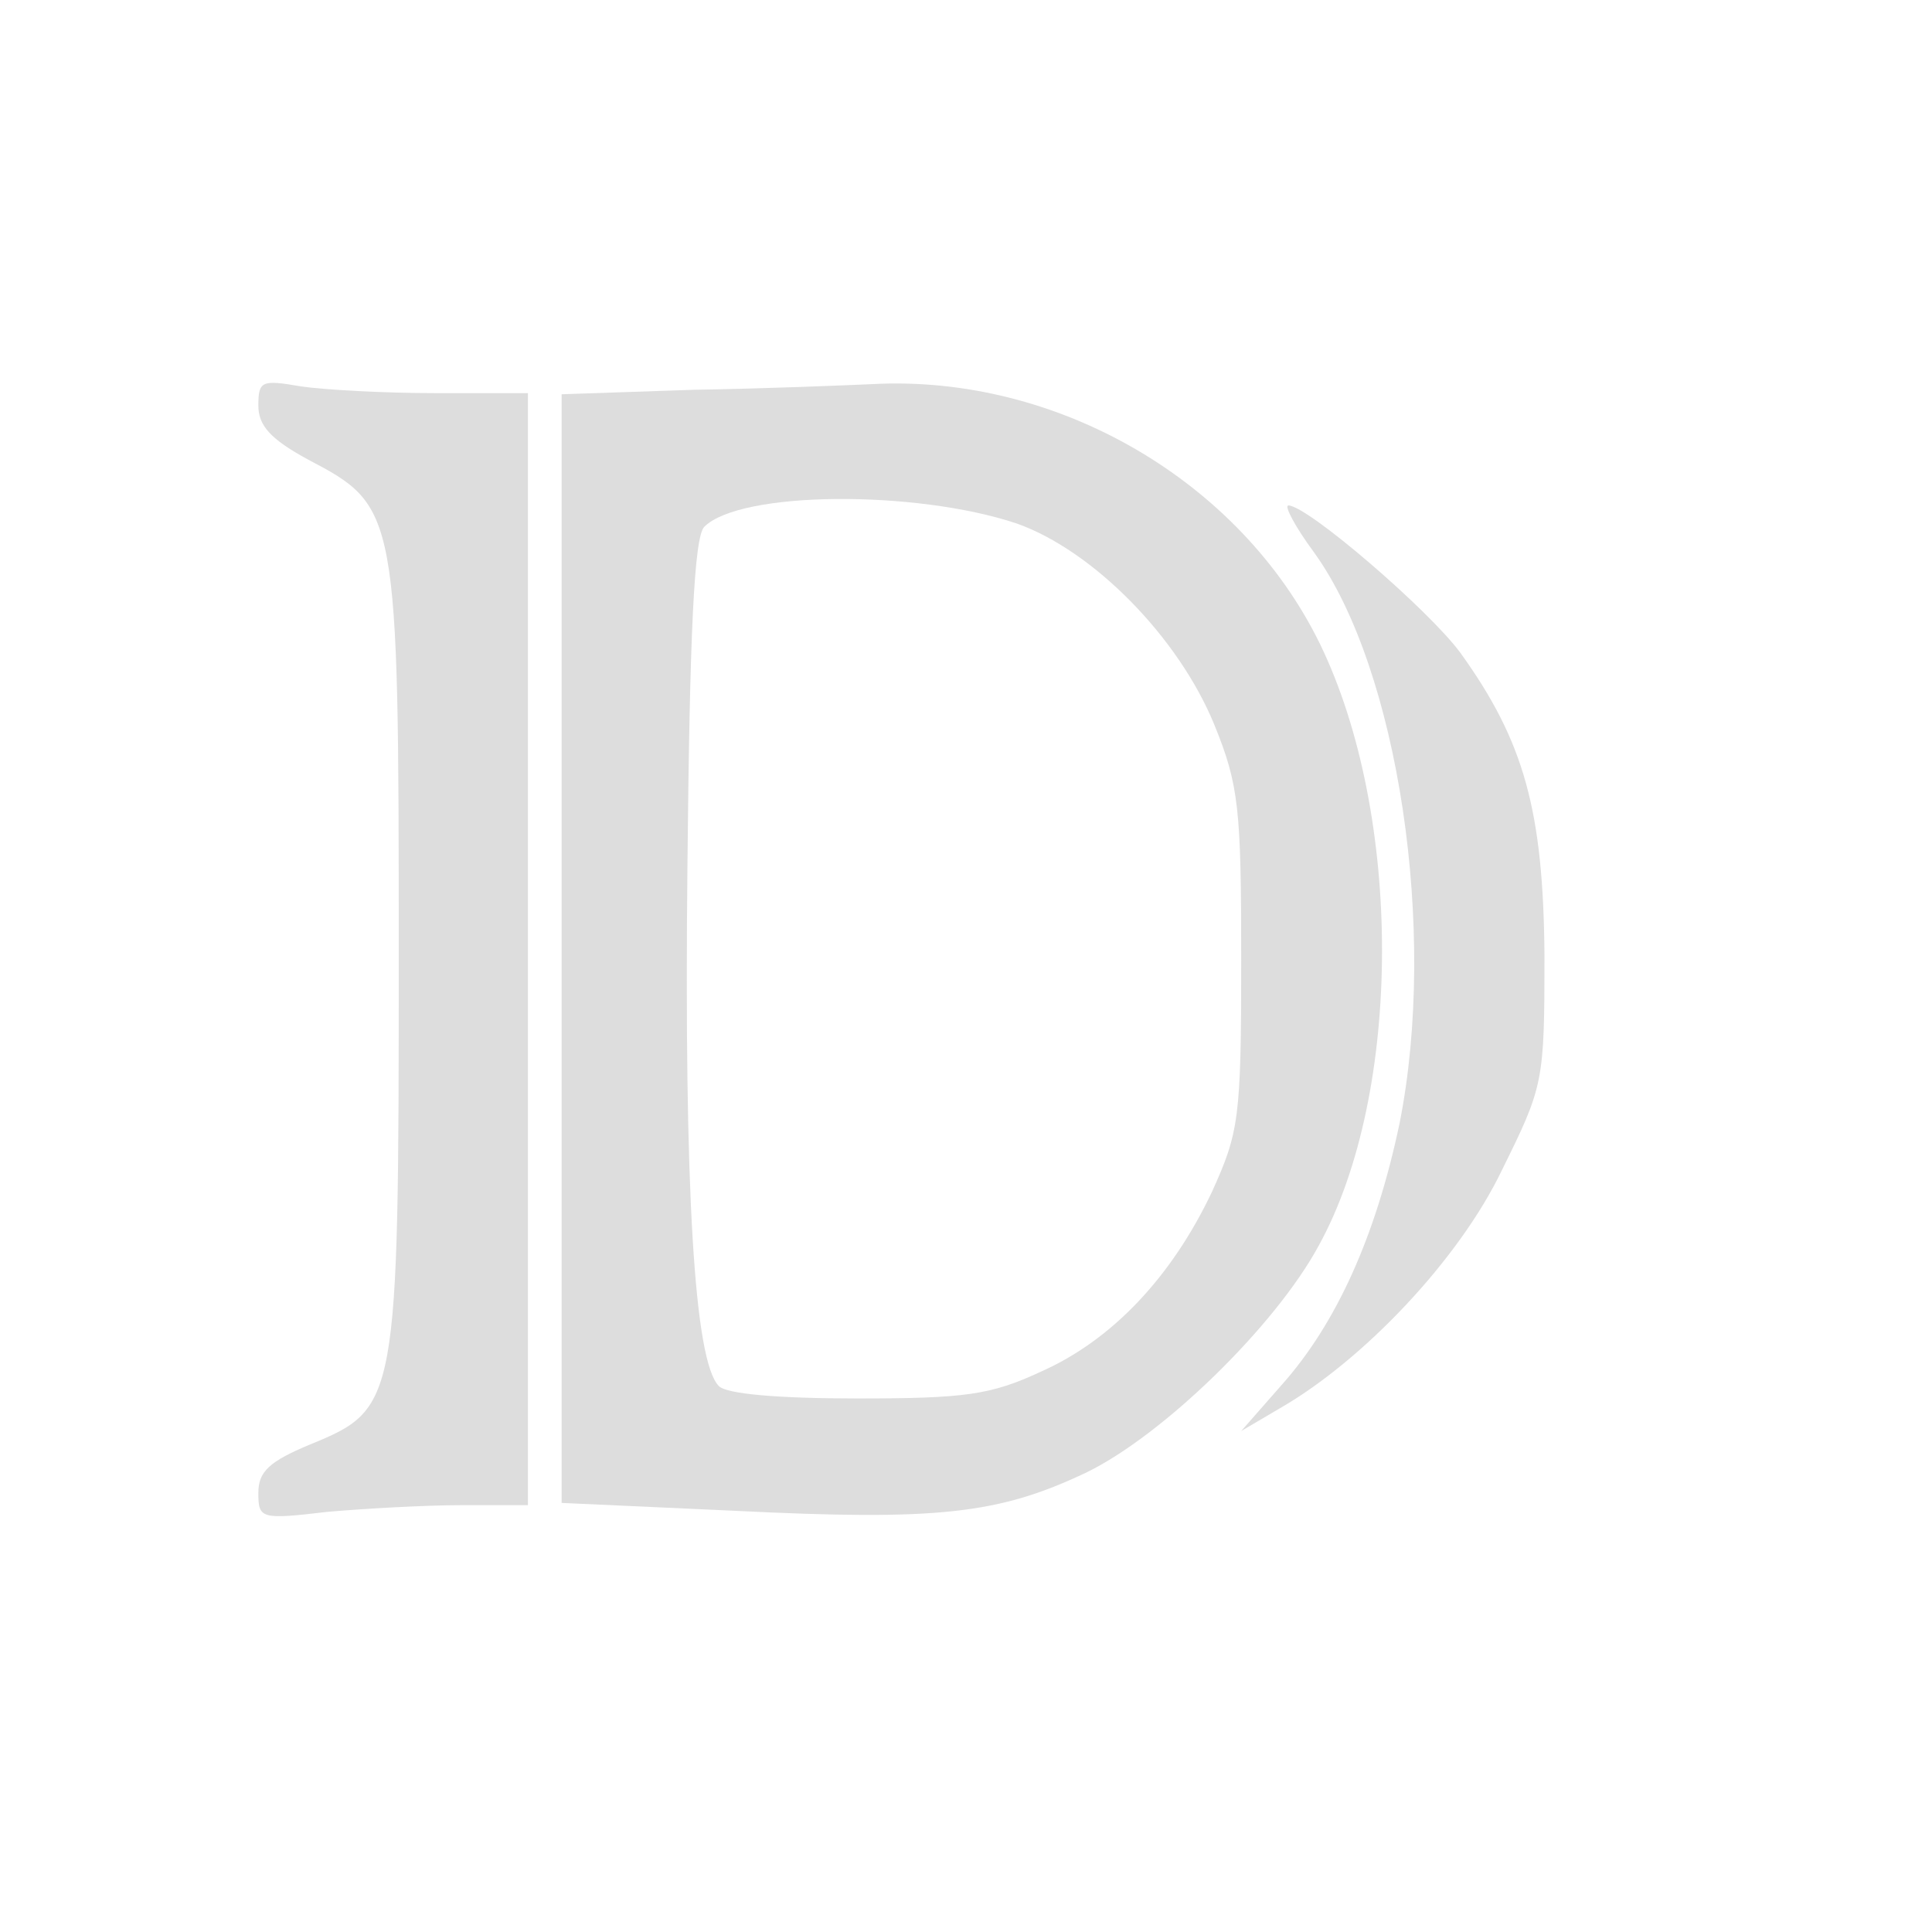
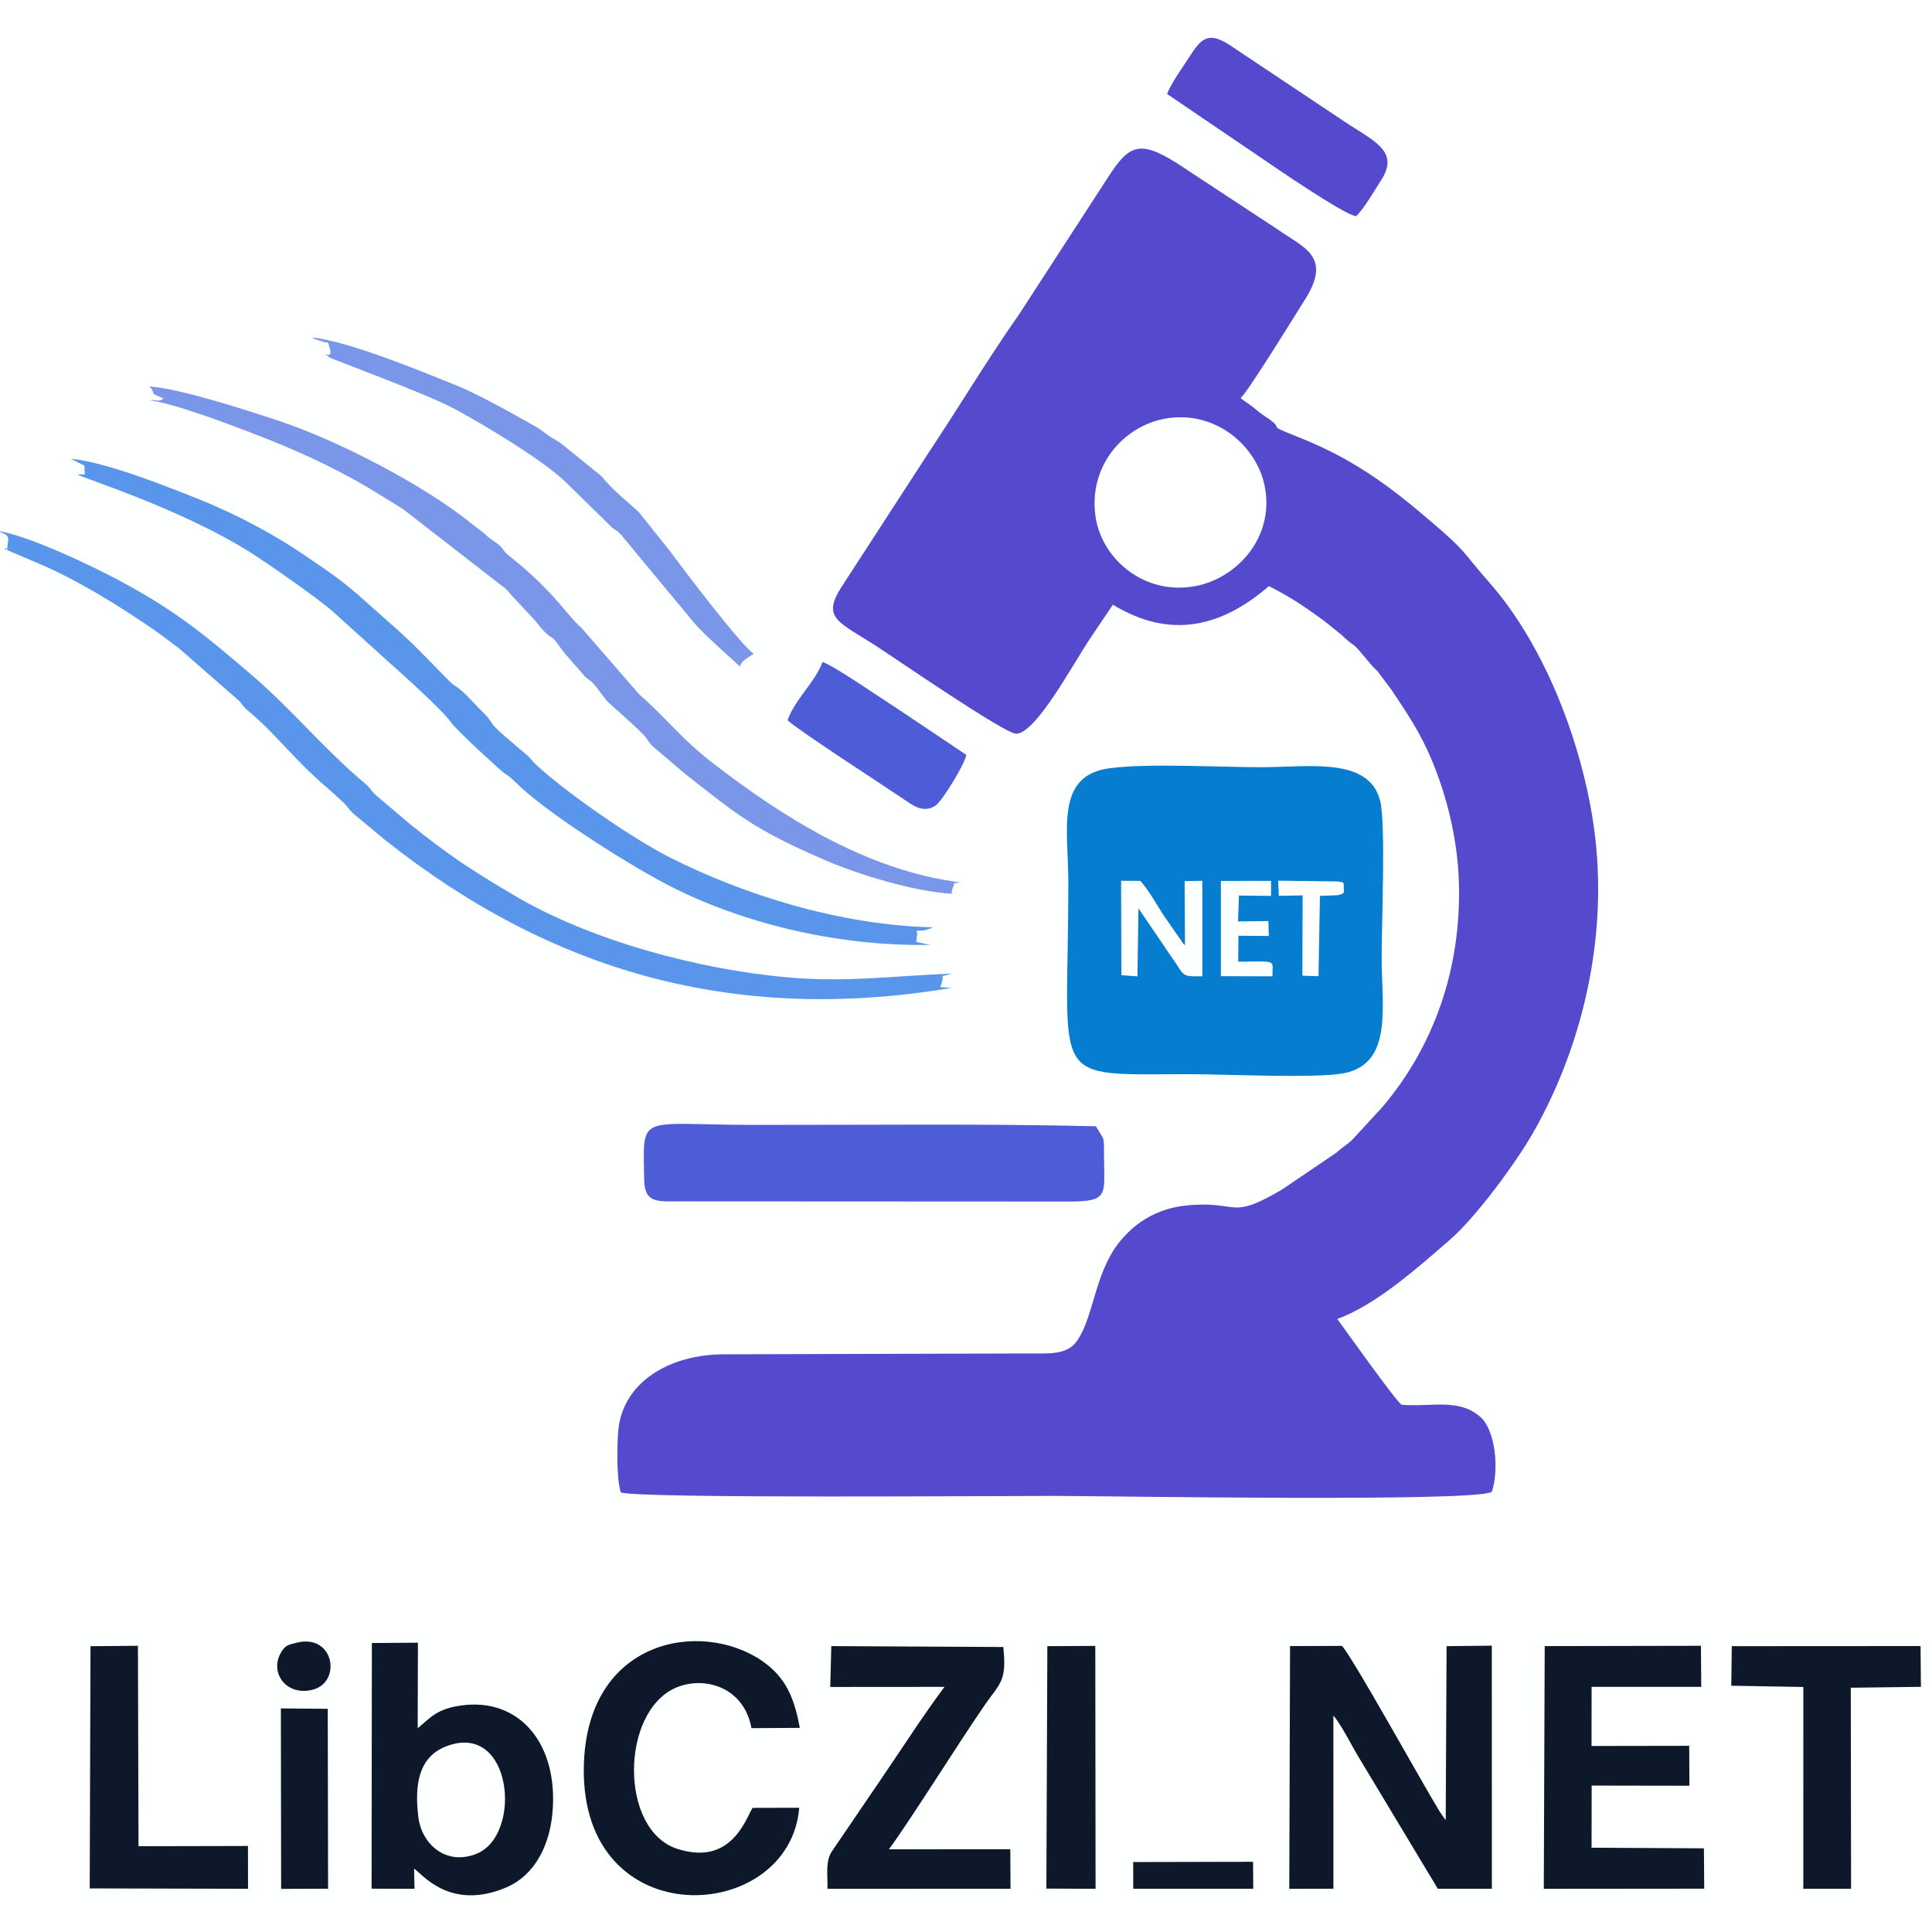
- <svg xmlns="http://www.w3.org/2000/svg" version="1.0" width="38pt" height="38pt" viewBox="0 0 172 172" preserveAspectRatio="xMidYMid meet">
-   <g transform="translate(0,172) scale(0.1,-0.1)" fill="#dddddd" stroke="none">
-     <path d="M230 1359 c0 -18 11 -30 44 -48 80 -42 81 -45 81 -441 0 -400 -1 -404 -79 -436 -36 -15 -46 -24 -46 -43 0 -23 2 -24 61 -17 34 3 88 6 120 6 l59 0 0 495 0 495 -82 0 c-46 0 -100 3 -120 6 -35 6 -38 5 -38 -17z" />
-     <path d="M618 1373 l-118 -4 0 -493 0 -494 154 -7 c181 -9 235 -3 313 34 68 33 168 130 207 202 75 136 75 384 1 536 -71 145 -234 240 -399 231 -23 -1 -94 -4 -158 -5z m287 -119 c68 -24 144 -101 176 -179 22 -54 24 -75 24 -210 0 -141 -2 -153 -26 -206 -36 -76 -89 -132 -152 -160 -45 -21 -68 -24 -164 -24 -71 0 -116 4 -123 11 -22 22 -31 175 -28 463 2 208 6 293 15 302 32 32 188 33 278 3z" />
-     <path d="M1170 1228 c75 -104 110 -337 76 -508 -21 -100 -56 -178 -105 -233 l-36 -41 34 20 c75 43 160 133 198 212 37 75 38 78 38 191 -1 129 -18 191 -75 270 -28 38 -136 131 -153 131 -4 0 6 -19 23 -42z" />
+ <svg xmlns="http://www.w3.org/2000/svg" xml:space="preserve" width="38pt" height="38pt" version="1.1" style="shape-rendering:geometricPrecision; text-rendering:geometricPrecision; image-rendering:optimizeQuality; fill-rule:evenodd; clip-rule:evenodd" viewBox="0 0 8267.72 11692.91">
+   <defs>
+     <style type="text/css">
+    
+     .fil2 {fill:#067DCE}
+     .fil4 {fill:#0D192A}
+     .fil3 {fill:#4E5DD7}
+     .fil1 {fill:#5549CE}
+     .fil5 {fill:#5995EA}
+     .fil6 {fill:#7996E9}
+     .fil0 {fill:#FEFFFF}
+    
+   </style>
+   </defs>
+   <g id="_2064913083728" transform="translate(0,0) scale(1,1)">
+     <polygon class="fil0" points="-2977.25,12957.57 11244.97,12957.57 11244.97,-1264.65 -2977.25,-1264.65 " />
+     <path class="fil1" d="M5022.75 3659.72c351.8,214.24 662.42,131.37 944.44,-112.48 144.87,74.76 206,118.15 329.25,206.66l107.48 86.36c120.9,113.09 34.63,6.48 180.52,180.61 20.01,23.87 19.54,20.1 40.38,42.03l83.6 111.37c124.91,185.96 205.76,307.57 289.03,542.32 66.54,187.55 112.36,406.48 119.31,615.78 17.79,535.54 -156.46,1006.4 -462.8,1367.8l-179.22 194.56c-27.48,28.83 -58.83,45.01 -99.16,81.45l-330.56 224.08c-327.89,192.1 -253.14,61.03 -585.8,96.58 -139.24,14.88 -261.85,78.31 -347.83,166.06l-13.64 13.96c-187.23,191.96 -181.51,481.45 -292.68,639.39 -59.39,84.37 -167.29,75.28 -282.33,75.17l-1847.3 5.19c-340.05,-1.94 -624.43,173.13 -646.69,468.62 -7.54,100.09 -9.69,284.26 15.82,367.58 123.42,37.83 2311.16,20.12 2630.94,20.72 332.98,0.63 2525.82,38.33 2640.9,-24.03 44.91,-138.16 21.09,-371.37 -66.97,-451.41 -129.65,-117.85 -293.59,-61.82 -478.47,-76.03 -28.1,-11.45 -347.81,-461.69 -390,-519.66 231.4,-82.64 485.33,-308.73 677.43,-475.19 166.54,-144.3 408.83,-476.99 511.06,-657.3 299.82,-528.83 469.81,-1224 353.43,-1916.63 -82.47,-490.85 -300.28,-1041.92 -620.89,-1406.91 -169.27,-192.7 -131.93,-180.73 -353.81,-370.21 -257.33,-219.75 -472.53,-380.08 -807.54,-512.57 -208,-82.26 -67.98,-34.83 -178.67,-111.42 -37.66,-26.06 -38.11,-23.92 -80.39,-59.5 -32.61,-27.44 -56.44,-39.21 -86.12,-63.83 35.37,-23.17 321.64,-486.36 395.17,-604.52 157.97,-253.84 -17.52,-307.7 -161.87,-409.95l-619.61 -407.64c-228.11,-142.88 -290.98,-108.79 -419.31,91.8l-535.8 825.74c-179.78,254.83 -362.14,558.34 -543.44,830.77l-535.54 825.61c-113.91,184.81 -9.26,202.93 229.03,358.06 106.42,69.28 768.54,524.63 833.75,522.23 121.37,-4.47 343.18,-421.97 448.99,-579.32l135.9 -201.89z" />
+     <path class="fil2" d="M5002.83 4649.59c-330.76,44.5 -249.22,368.77 -249.48,696.86 -0.96,1226.26 -132.87,1155.52 727.72,1154.64 206.91,-0.21 774.87,27 940.3,-5.67 298.55,-58.98 228.13,-405.99 228.05,-704.52 -0.06,-188.74 24.81,-796.63 -7.58,-938.04 -62.87,-274.39 -432.74,-209.84 -716.31,-209.52 -256.62,0.3 -689.63,-25.1 -922.69,6.26z" />
+     <path class="fil3" d="M2397.75 7270.93l2361.11 1.14c243.28,0.18 210.83,-42.56 210.34,-272.83 -0.28,-131.61 3.99,-89.66 -48.79,-182.84 -692.52,-16.61 -1385.51,-7.26 -2078.21,-8.23 -700.65,-0.98 -661.87,-77.09 -656.11,331.04 2.04,144.58 82.42,131.89 211.67,131.72z" />
+     <path class="fil4" d="M536.32 11430.74l259.99 0.7 -2.81 -122.07c48.85,31.67 216.11,257.5 556.44,114.44 168.83,-70.97 273.06,-251.81 284.03,-493.58 18,-396.65 -215.37,-654.45 -552.87,-608.53 -150.15,20.43 -185.56,72.15 -265.77,137.61l1.5 -517.23 -278.76 1.76 -1.74 1486.91z" />
+     <path class="fil4" d="M6090.36 11431.66l267.19 -0.67 -0.2 -1047.98c50.17,58.11 110.79,183.63 158.86,261.44l473.37 786.98 327 -0.07 -0.43 -1471.42 -273.68 2.96 -5.34 1053.15c-12.86,-16.83 4.57,6.35 -18.42,-25.52 -7.09,-9.83 -17.03,-24.99 -22.57,-34.06 -106.92,-174.85 -521.59,-925 -586.81,-995.07l-314.2 0.98 -4.77 1469.28z" />
+     <path class="fil5" d="M4047.68 5978.95l-70.02 -4.42c39.22,-97.5 -24.14,-51.19 69.9,-81.79 -343.69,11.87 -630.98,54.99 -997.04,22.26 -536.2,-47.95 -1187.31,-222.44 -1646.95,-493.5 -271.5,-160.11 -403.7,-248.19 -634.49,-433.51l-210.4 -178.6c-32.13,-31.89 -27.13,-38.23 -66.31,-71.08 -242.18,-203.03 -442.69,-448.93 -681.57,-652.95 -271.64,-232.02 -443.04,-378.03 -784.34,-562.8 -181.99,-98.52 -561.43,-278.7 -752.07,-309.83 44.43,22.64 52.36,15.9 63.58,46.42l-6.65 56.68c-3.43,36.17 -35.43,-25.68 2.89,14.95 1.42,1.5 172.84,73.48 191.15,81.36 238.18,102.47 480.54,252.7 688.94,396.35 61.64,42.49 106.94,79.48 159.62,118.09l363.05 317.28c35.9,46.43 25.02,34.85 67.3,70.86 102.17,87.02 184.7,181.61 277.83,277.88 127.52,131.8 168.86,156.95 280.92,261.58 32.86,30.69 32.56,43.84 65.76,72.15l190.14 158.11c1004.31,796.51 2113.13,1114.98 3428.77,894.52z" />
+     <path class="fil4" d="M3124.59 10940.97l-282.4 0.67c-43.58,70.37 -129.75,352.61 -455.06,248.17 -352.46,-113.16 -344.54,-829.19 -10.25,-974.84 169.35,-73.78 412.41,-8.32 458.68,244.25l292.59 -1.7c-31.73,-170 -78.3,-302.1 -228.43,-405.29 -368.66,-253.4 -1064.63,-133.81 -1078.94,641.43 -19,1029.27 1246.04,954.51 1303.8,247.31z" />
+     <path class="fil5" d="M-1201.17 2818.68c-0.9,74.13 17.16,47.98 -41.89,53.44 32.83,21.66 616.46,203.16 1038.98,466.87 96.09,59.97 409.96,277.33 509.26,364.89l327.67 296.48c71.24,63.11 331.59,296.36 381.83,368.66 36.69,52.79 300.39,292.35 318.9,305.5 32.67,23.21 45.16,31.08 69.93,55.98 185.33,186.34 671.25,489.62 892.62,608.23 449.55,240.87 1047.23,391.27 1621.34,379.72l-84.07 -17.72c1.04,-35.78 11.22,-52.03 -0.24,-67.69 14.32,-0.5 37.95,0.04 51.17,-2.7l37.01 -12.21c3.32,-1.22 8.26,-3.23 11.98,-5.58 -566.1,-13.83 -1143.33,-197.21 -1590.4,-422.26 -221.71,-111.61 -626.48,-390.84 -811.26,-562.35 -30.04,-27.88 -25.29,-33.15 -60.76,-62.68 -49.28,-41.02 -85.94,-73.39 -135.19,-115.57 -96.41,-82.57 -63.33,-79.77 -124.81,-138.35 -42.72,-40.7 -83.43,-90.02 -124.33,-125.96 -65.75,-57.77 -24.3,-5.07 -132.83,-117.03 -238.93,-246.45 -231.52,-228.77 -450.85,-425.44 -142.91,-128.14 -196.2,-161.95 -362.96,-276.41 -183.35,-125.85 -413.46,-251.28 -652.9,-346.71 -203.05,-80.93 -558.71,-222.75 -770.79,-243.34l82.59 42.23z" />
+     <polygon class="fil4" points="7630.83,11431.57 8601.73,11430.69 8599.88,11186.54 7919.87,11182.71 7920.54,10806.74 8512.07,10807.69 8510.96,10566.1 7919.69,10567.05 7920.16,10209.37 8583.72,10209.42 8581.71,9960.78 7636.3,9962.59 " />
+     <path class="fil6" d="M-723.03 2411.76c-33.63,25.39 -39.26,4.64 -84.19,10.48 175.41,25.57 546.81,169.15 733.74,243.67 228.36,91.02 459.59,202.44 658.85,328 47.65,30.02 101.16,61.37 145.4,90.47l617.39 479.28c16.7,15.61 16.35,17.83 26.24,29.32l153.22 164.95c18.13,21.45 38.98,49.59 57.64,67.78 64.04,62.44 16.83,-13.04 114.28,121.68l116.52 133.89c31.38,37.07 31.81,22.58 65.01,58.52 37.02,40.07 64.52,95.19 108.25,128.91l131.28 118.86c22.01,21.56 35.7,33.32 56.7,54.57 30.12,30.49 30.06,41.49 54.82,69.87l203.04 172.77c314.54,245.37 404.5,329.67 841.82,519.51 204.28,88.68 542.9,191.91 773.52,205.23l-2.98 -4.91c-0.04,-0.31 -1,-3.15 -1,-3.59l5.57 -24.68c26.24,-45.84 -15.14,-25.59 50.32,-35.89 -575.06,-69.65 -1100.02,-412.76 -1495.01,-717.45 -202.61,-156.29 -268.54,-258.57 -452.41,-421.92l-348.52 -401.24c-85.61,-72.35 -162.52,-217.21 -432,-431.14 -45.12,-35.82 -29.73,-33.03 -60.43,-63.89 -23.71,-23.84 -45.94,-32.13 -71.78,-54.44 -3.05,-2.63 -11.08,-10.7 -14.14,-13.32 -2.16,-1.85 -5.17,-4.63 -7.37,-6.44 -2.23,-1.83 -5.44,-4.38 -7.73,-6.16l-63.07 -48.31c-286.52,-236.31 -822.96,-512.98 -1175.98,-629.49 -201.61,-66.54 -589.01,-192.95 -781.31,-207.75 51.73,62.98 -15.35,28.67 84.28,72.87z" />
+     <path class="fil4" d="M3312.25 10209.89l691.35 -0.56c-130.3,174.59 -260.2,377.56 -387.71,563.98l-292.47 429.76c-42.19,61.85 -25.97,143.35 -28.04,228.55l1107.98 -0.34 -1.37 -239.22 -734.57 0.43c133.4,-181.83 418.42,-639.17 579.47,-872.81 91.52,-132.78 135.42,-142.19 112.63,-351.64l-1040.85 -5.44 -6.42 247.3z" />
+     <path class="fil0" d="M5338.47 2533.91c-254.48,45.81 -468.89,292.57 -419.42,600.44 40.56,252.37 299.1,475.2 611.82,411.15 242.37,-49.65 467.79,-290.17 412.54,-594.58 -45.15,-248.78 -297.94,-472.27 -604.94,-417.01z" />
+     <polygon class="fil4" points="8765.52,10202.42 9201.67,10209.97 9201.5,11431.47 9490.47,11431.22 9488.83,10214.52 9913.23,10209.12 9911.08,9962.32 8768.58,9963 " />
+     <path class="fil1" d="M5350.61 568.68l558.24 378.93c85.92,58.93 515.48,354.22 586.12,360.71 50.07,-47.33 112.97,-159.23 150.24,-215.94 122.88,-186.96 -60.42,-244.09 -254.45,-379.01l-666.51 -444.49c-118.43,-73.48 -163.38,-41.71 -230.36,63.3 -41.26,64.7 -115.86,166.36 -143.28,236.5z" />
+     <polygon class="fil4" points="-1169.63,11429.05 -211.42,11431.37 -211.88,11172.26 -874.22,11173.8 -877.75,9960.72 -1164.81,9963.17 " />
+     <path class="fil6" d="M279.45 2162.42c17.28,12.38 589.48,219.5 766.39,316.14 174.39,95.26 513.28,296.29 661.06,435.11l273.06 267.44c33.83,34.78 34.75,19.65 67.08,56.36l435.11 524.67c34.43,42.06 100.93,103.88 138.63,139.31 50.91,47.84 92.96,83.28 144.32,132.37 13.81,-31.98 19.49,-33.28 67.17,-66.38 40.76,-28.3 -12.52,10.91 17.14,-9.87 -80.43,-57.05 -406.87,-486.46 -508.24,-622.96l-185.12 -232.62c-46.16,-44.89 -162.88,-135.95 -226.55,-218.44l-238.39 -193.26c-37.48,-28.58 -50.09,-30.57 -84.58,-54.83 -34.14,-24.01 -41.04,-33.08 -82.2,-56.31 -136.87,-77.27 -347.23,-196.06 -484.63,-250.8 -217.7,-86.72 -640.16,-262.5 -863.34,-286.06 26.54,16.76 32.55,14.12 59.06,23.63 47.2,16.94 32.56,-6.32 45.56,34.15 31.72,98.76 -68.74,5.29 -1.56,62.36z" />
+     <path class="fil3" d="M3053.72 4358.88c60.99,59.1 582.89,396.24 710.59,483.01 46.56,31.63 113.74,83.87 187.37,31.94 38.8,-27.36 174.81,-248.74 184.13,-305.15l-425.69 -285.32c-87.96,-55.39 -373.84,-253.79 -444.88,-277.25 -42.33,120.17 -164.29,222.7 -211.51,352.77z" />
+     <polygon class="fil4" points="4620.25,11430.11 4918.06,11431.46 4916.38,9961.46 4626.22,9962.96 " />
+     <polygon class="fil4" points="-11.14,11431.97 273.02,11430.95 271.06,10342.19 -12.69,10339.64 " />
+     <path class="fil0" d="M988.31 10569.04c-173.87,67 -191.08,243.48 -169.04,427.58 19.71,164.61 168.23,298.18 353.89,222.02 278.89,-114.41 215.26,-803.79 -184.84,-649.6z" />
+     <path class="fil0" d="M5074.1 5902.02l97.22 7.13 6.4 -411.5 235.75 346.64c42.52,71.3 53.69,64.26 150.63,64.54l0.02 -577.88 -107.22 1.66 2.37 388.79c-3.18,-2.28 -7.29,-10 -8.51,-7.58l-126.66 -182.57c-45.11,-72.33 -82.39,-139.46 -134.68,-199.85l-116.94 -0.75 1.63 571.35z" />
+     <polygon class="fil4" points="5145.98,11431.35 5872.27,11431.35 5871.28,11267.94 5145.83,11269.54 " />
+     <path class="fil0" d="M5676.5 5554.79l0.05 353.26 312.4 0.9c-3.67,-101.65 40.34,-90.39 -207.61,-88.59l1.3 -157.13 183.84 1.6 -2.44 -90.27 -183.87 1.88 5.67 -156.46 194.11 2.34 0.43 -90.97 -303.93 0.27 0.06 223.19z" />
+     <path class="fil0" d="M6027.17 5421.73l143.95 -2.62 -1.4 485.95 97.7 3.17 8.49 -485.87 107.4 -4.35c32.41,-8.33 19.69,-3.57 37.61,-16l-1.17 -55.55c-15.04,-8.04 15.13,-2.83 -36.24,-11.86l-360.13 -4.53 3.79 91.66z" />
+     <path class="fil4" d="M85.36 9941.42c-56.15,13.52 -73.58,17.14 -99.51,64.01 -66.95,121.04 35.9,261.28 193.67,221.17 177.41,-45.11 130.74,-339.32 -94.17,-285.18z" />
  </g>
</svg>
